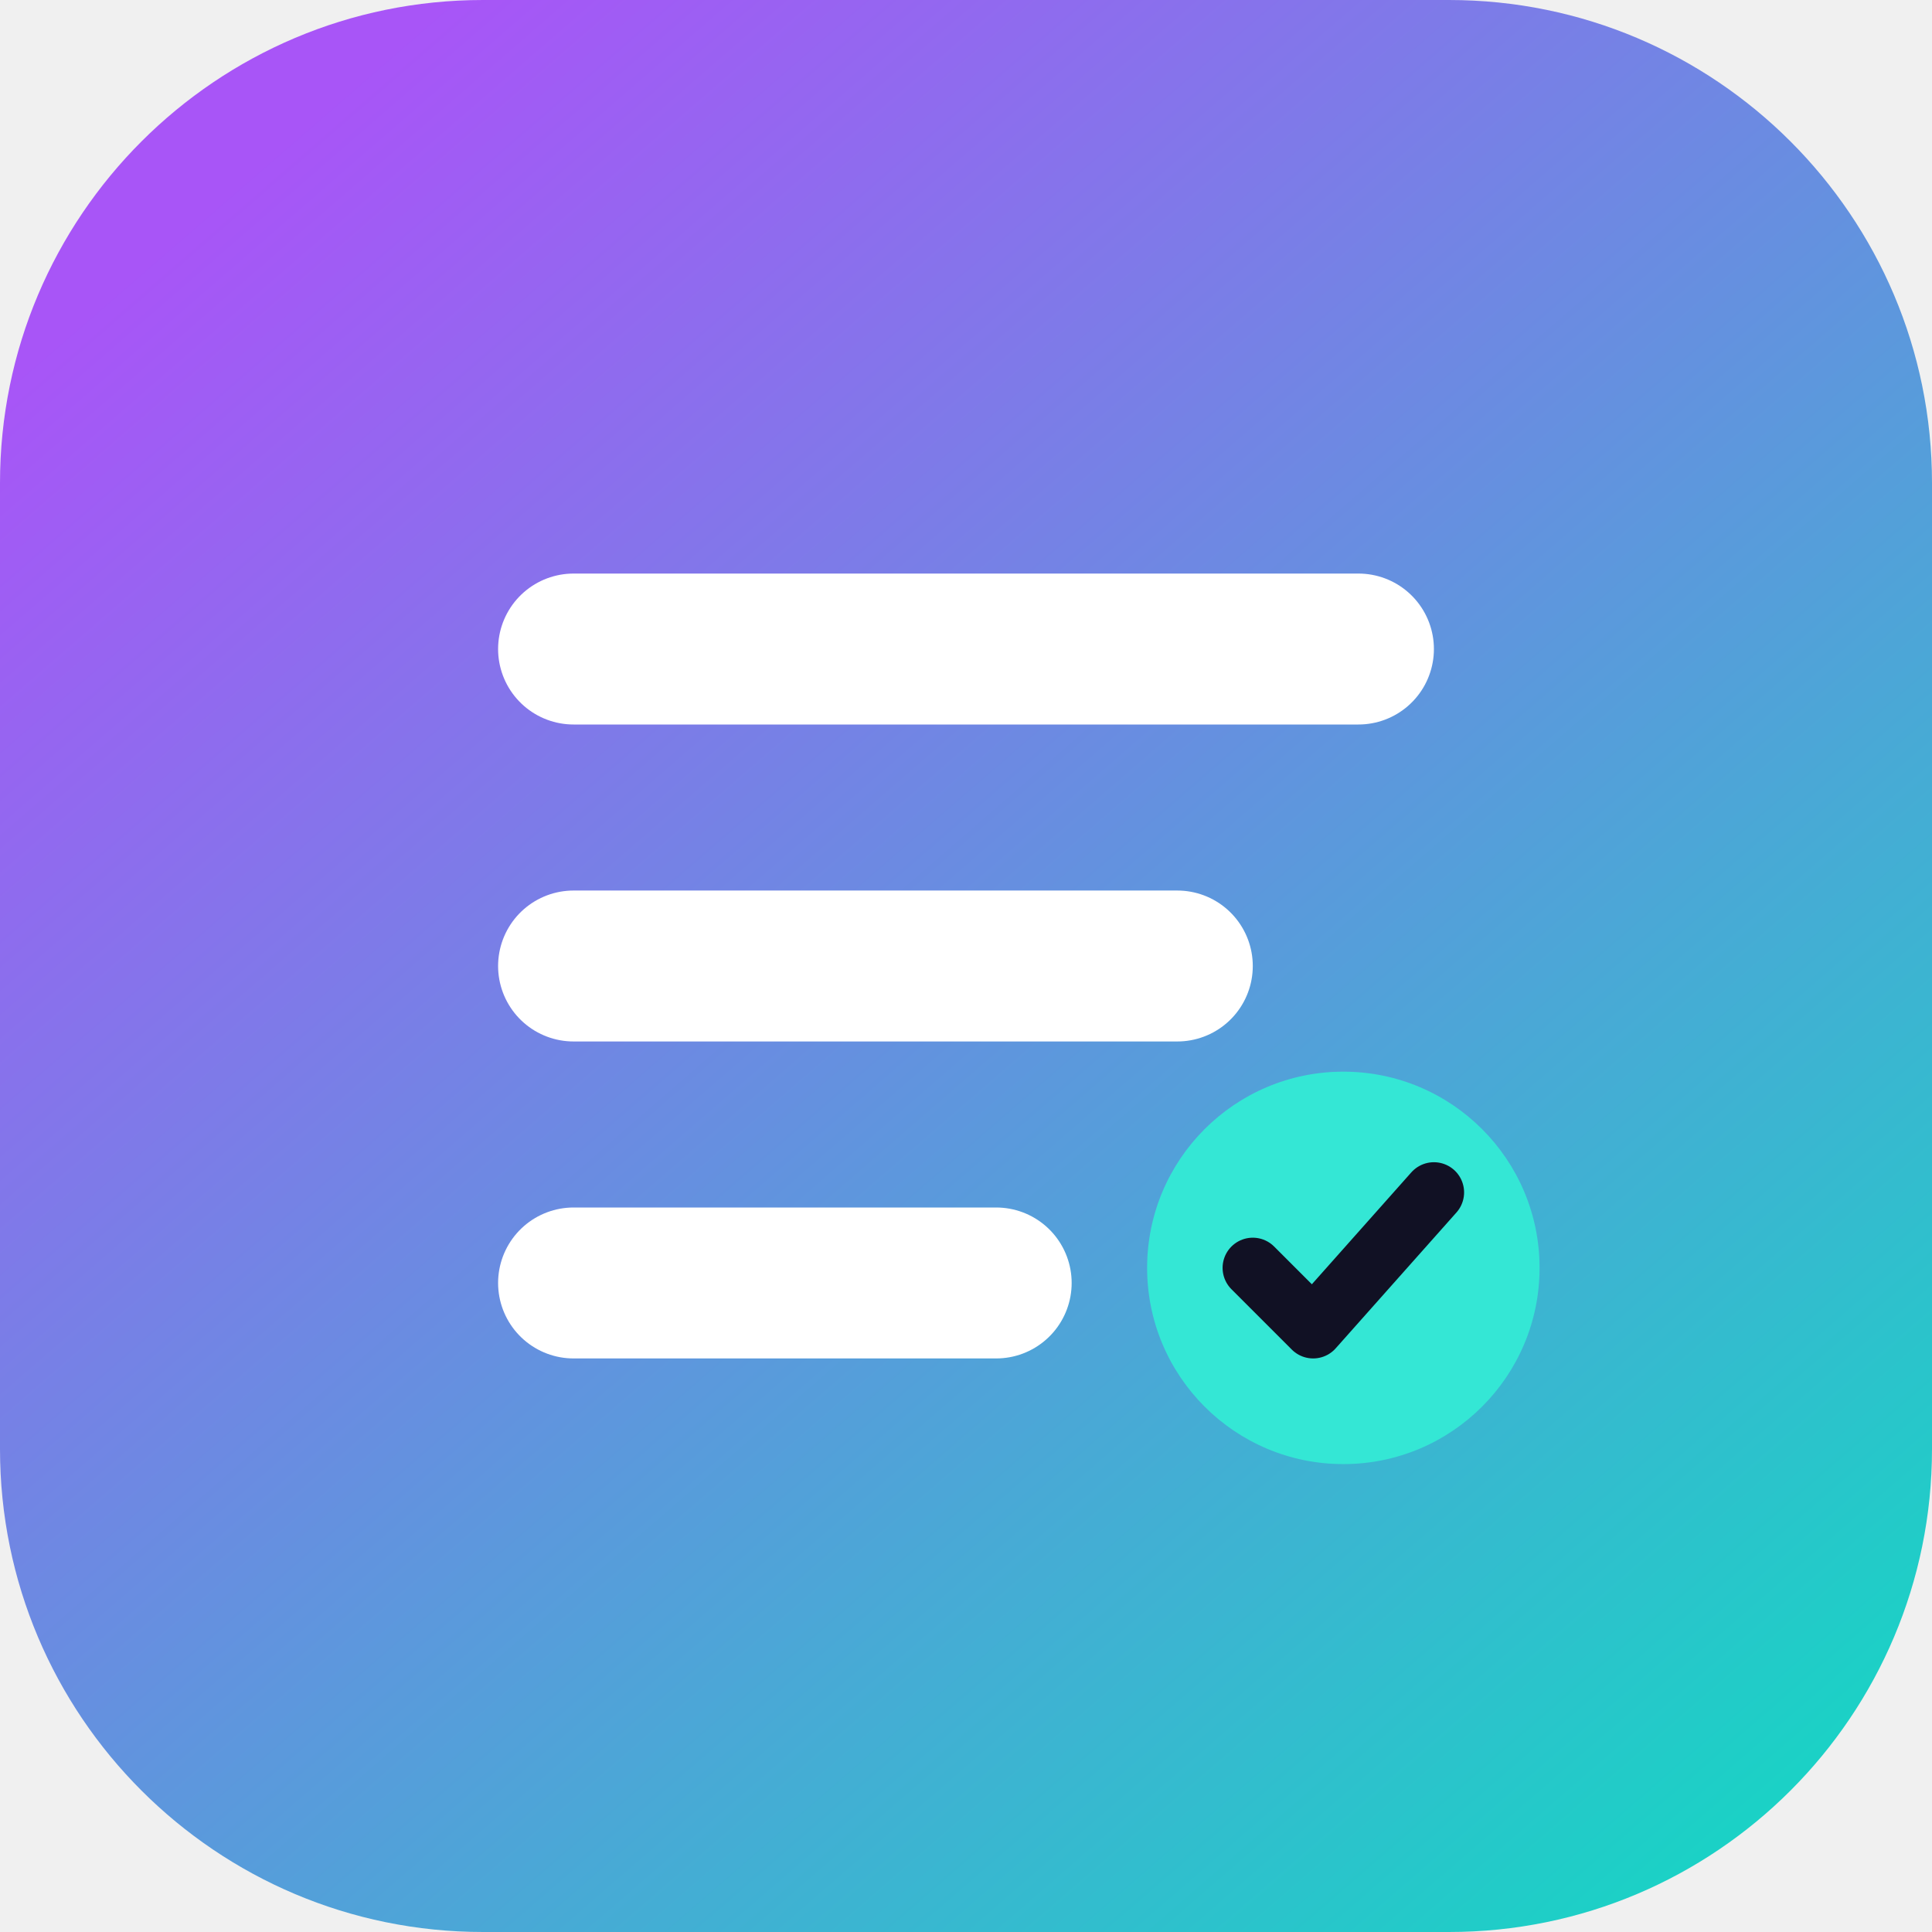
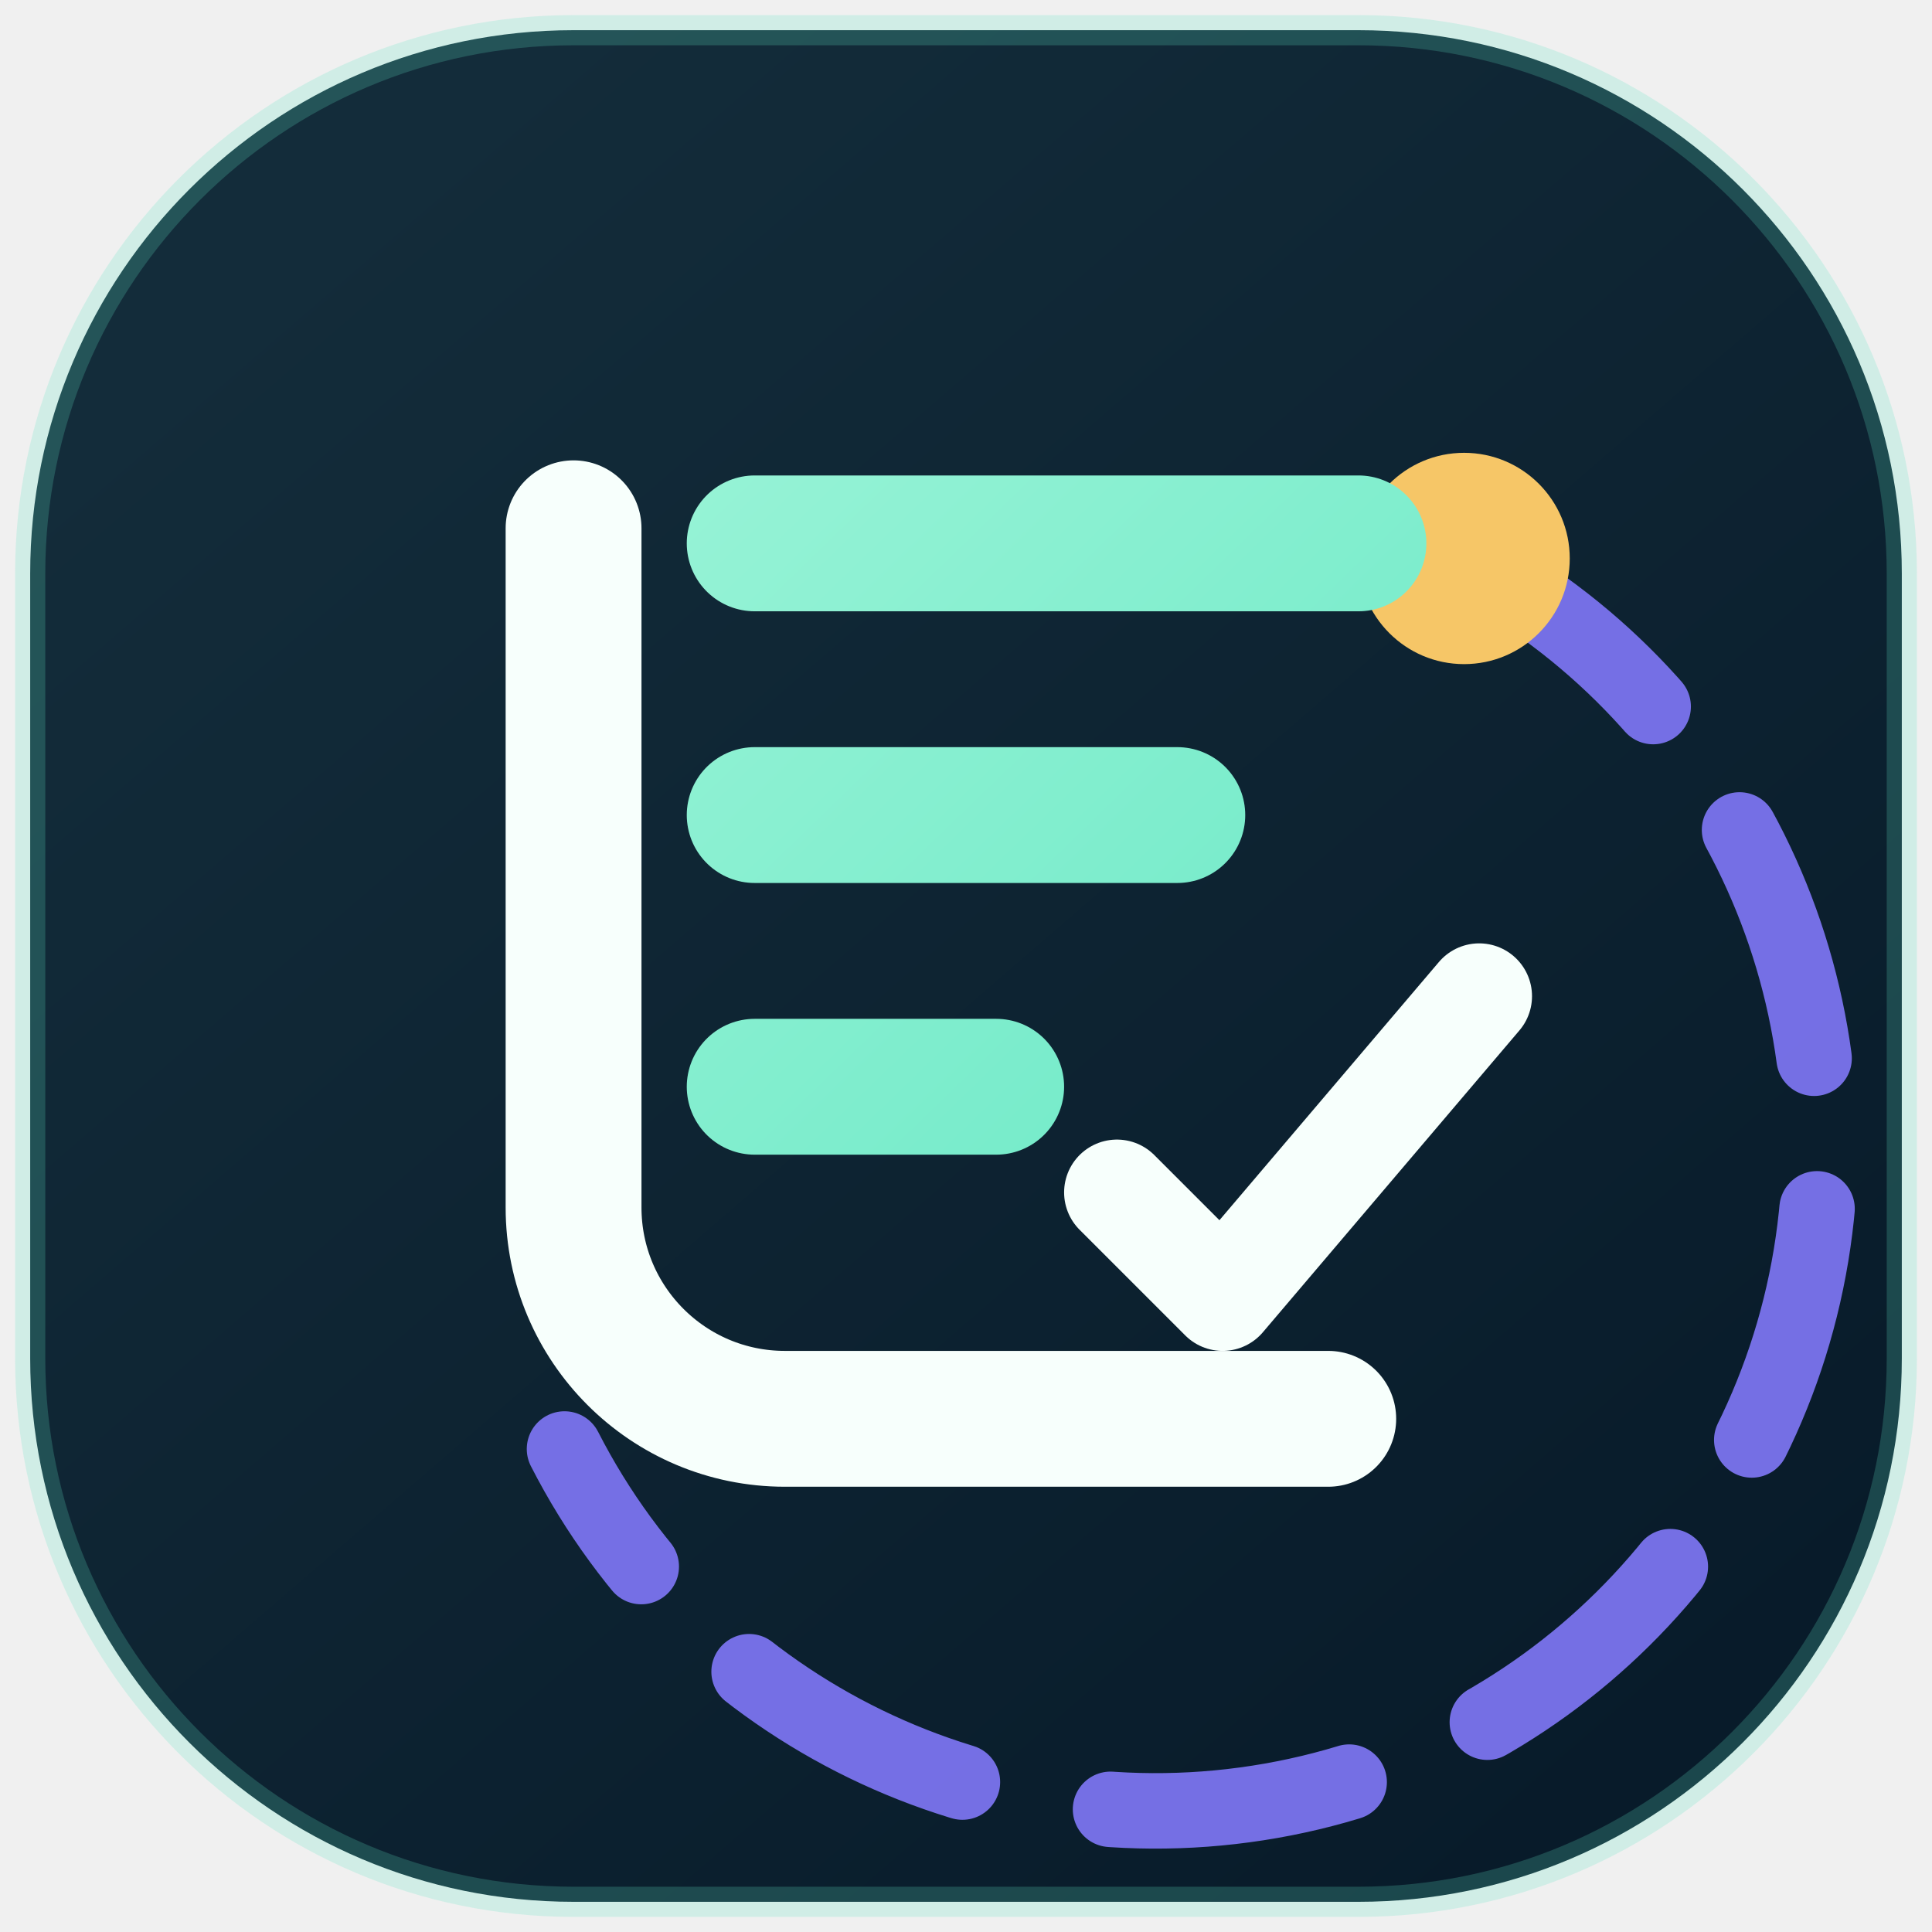
- <svg xmlns="http://www.w3.org/2000/svg" width="128" height="128" viewBox="0 0 128 128" fill="none">
-   <rect width="128" height="128" rx="32" fill="url(#paint0_linear)" />
-   <path d="M38 43H90M38 64H78M38 85H66" stroke="white" stroke-width="10" stroke-linecap="round" />
-   <circle cx="89" cy="84" r="13" fill="#34E7D5" />
-   <path d="M83 84L87 88L95 79" stroke="#111124" stroke-width="4" stroke-linecap="round" stroke-linejoin="round" />
+ <svg xmlns="http://www.w3.org/2000/svg" width="128" height="128" viewBox="0 0 64 64" fill="none">
  <defs>
-     <linearGradient id="paint0_linear" x1="18" y1="10" x2="116" y2="123" gradientUnits="userSpaceOnUse">
-       <stop stop-color="#A855F7" />
-       <stop offset="1" stop-color="#19D3C5" />
+     <linearGradient id="ledger-mark-bg" x1="11" y1="7" x2="55" y2="58" gradientUnits="userSpaceOnUse">
+       <stop stop-color="#132C3A" />
+       <stop offset="1" stop-color="#081B2A" />
+     </linearGradient>
+     <linearGradient id="ledger-mark-mint" x1="18" y1="16" x2="49" y2="48" gradientUnits="userSpaceOnUse">
+       <stop stop-color="#9AF4D7" />
+       <stop offset="1" stop-color="#62E6C3" />
    </linearGradient>
  </defs>
+   <rect x="1" y="1" width="62" height="62" rx="18" fill="url(#ledger-mark-bg)" />
+   <rect x="1" y="1" width="62" height="62" rx="18" stroke="#62E6C3" stroke-opacity=".22" />
+   <path d="M48.5 18.5A22 22 0 1 1 18.7 48" stroke="#8178F8" stroke-width="2.5" stroke-linecap="round" stroke-dasharray="8 5" opacity=".9" />
+   <circle cx="48.5" cy="18.5" r="3.5" fill="#F6C667" />
+   <path d="M19 17.5V40a7 7 0 0 0 7 7h18" stroke="#F7FFFC" stroke-width="4.5" stroke-linecap="round" />
+   <path d="M25 18h20M25 27h14M25 36h8" stroke="url(#ledger-mark-mint)" stroke-width="4.5" stroke-linecap="round" />
+   <path d="m37 39.5 3.5 3.5L49 33" stroke="#F7FFFC" stroke-width="3.5" stroke-linecap="round" stroke-linejoin="round" />
</svg>
